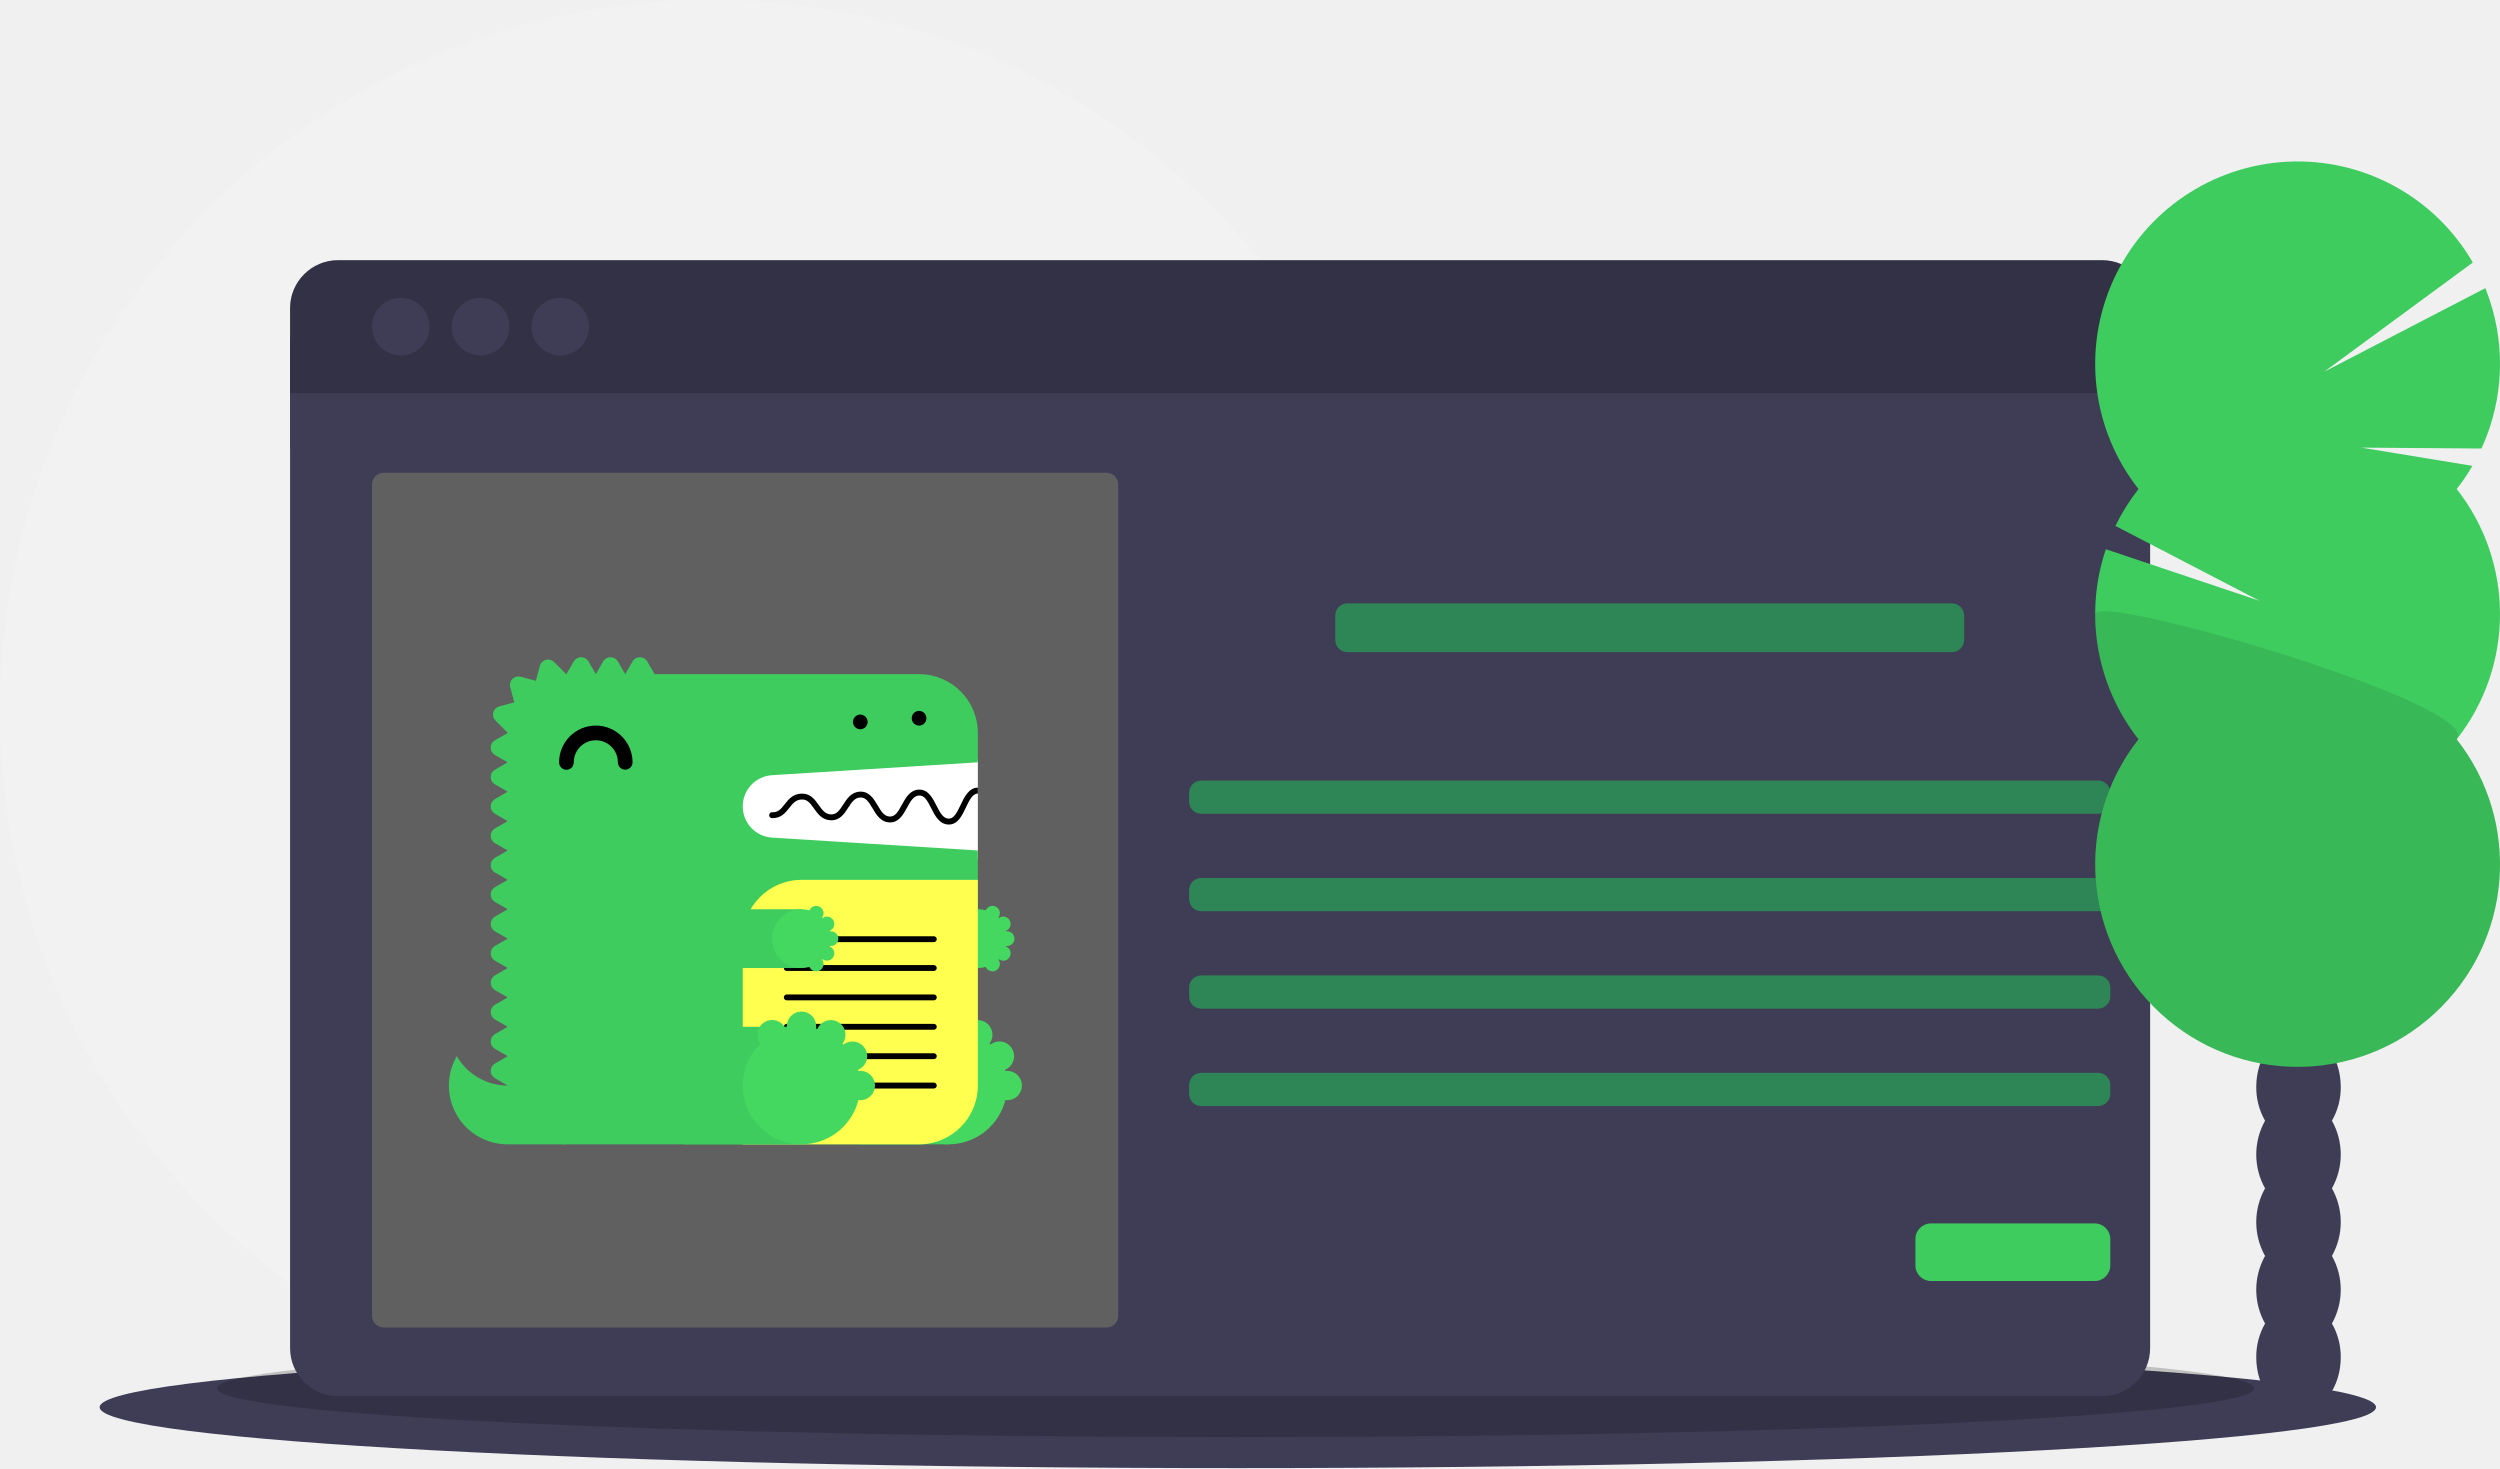
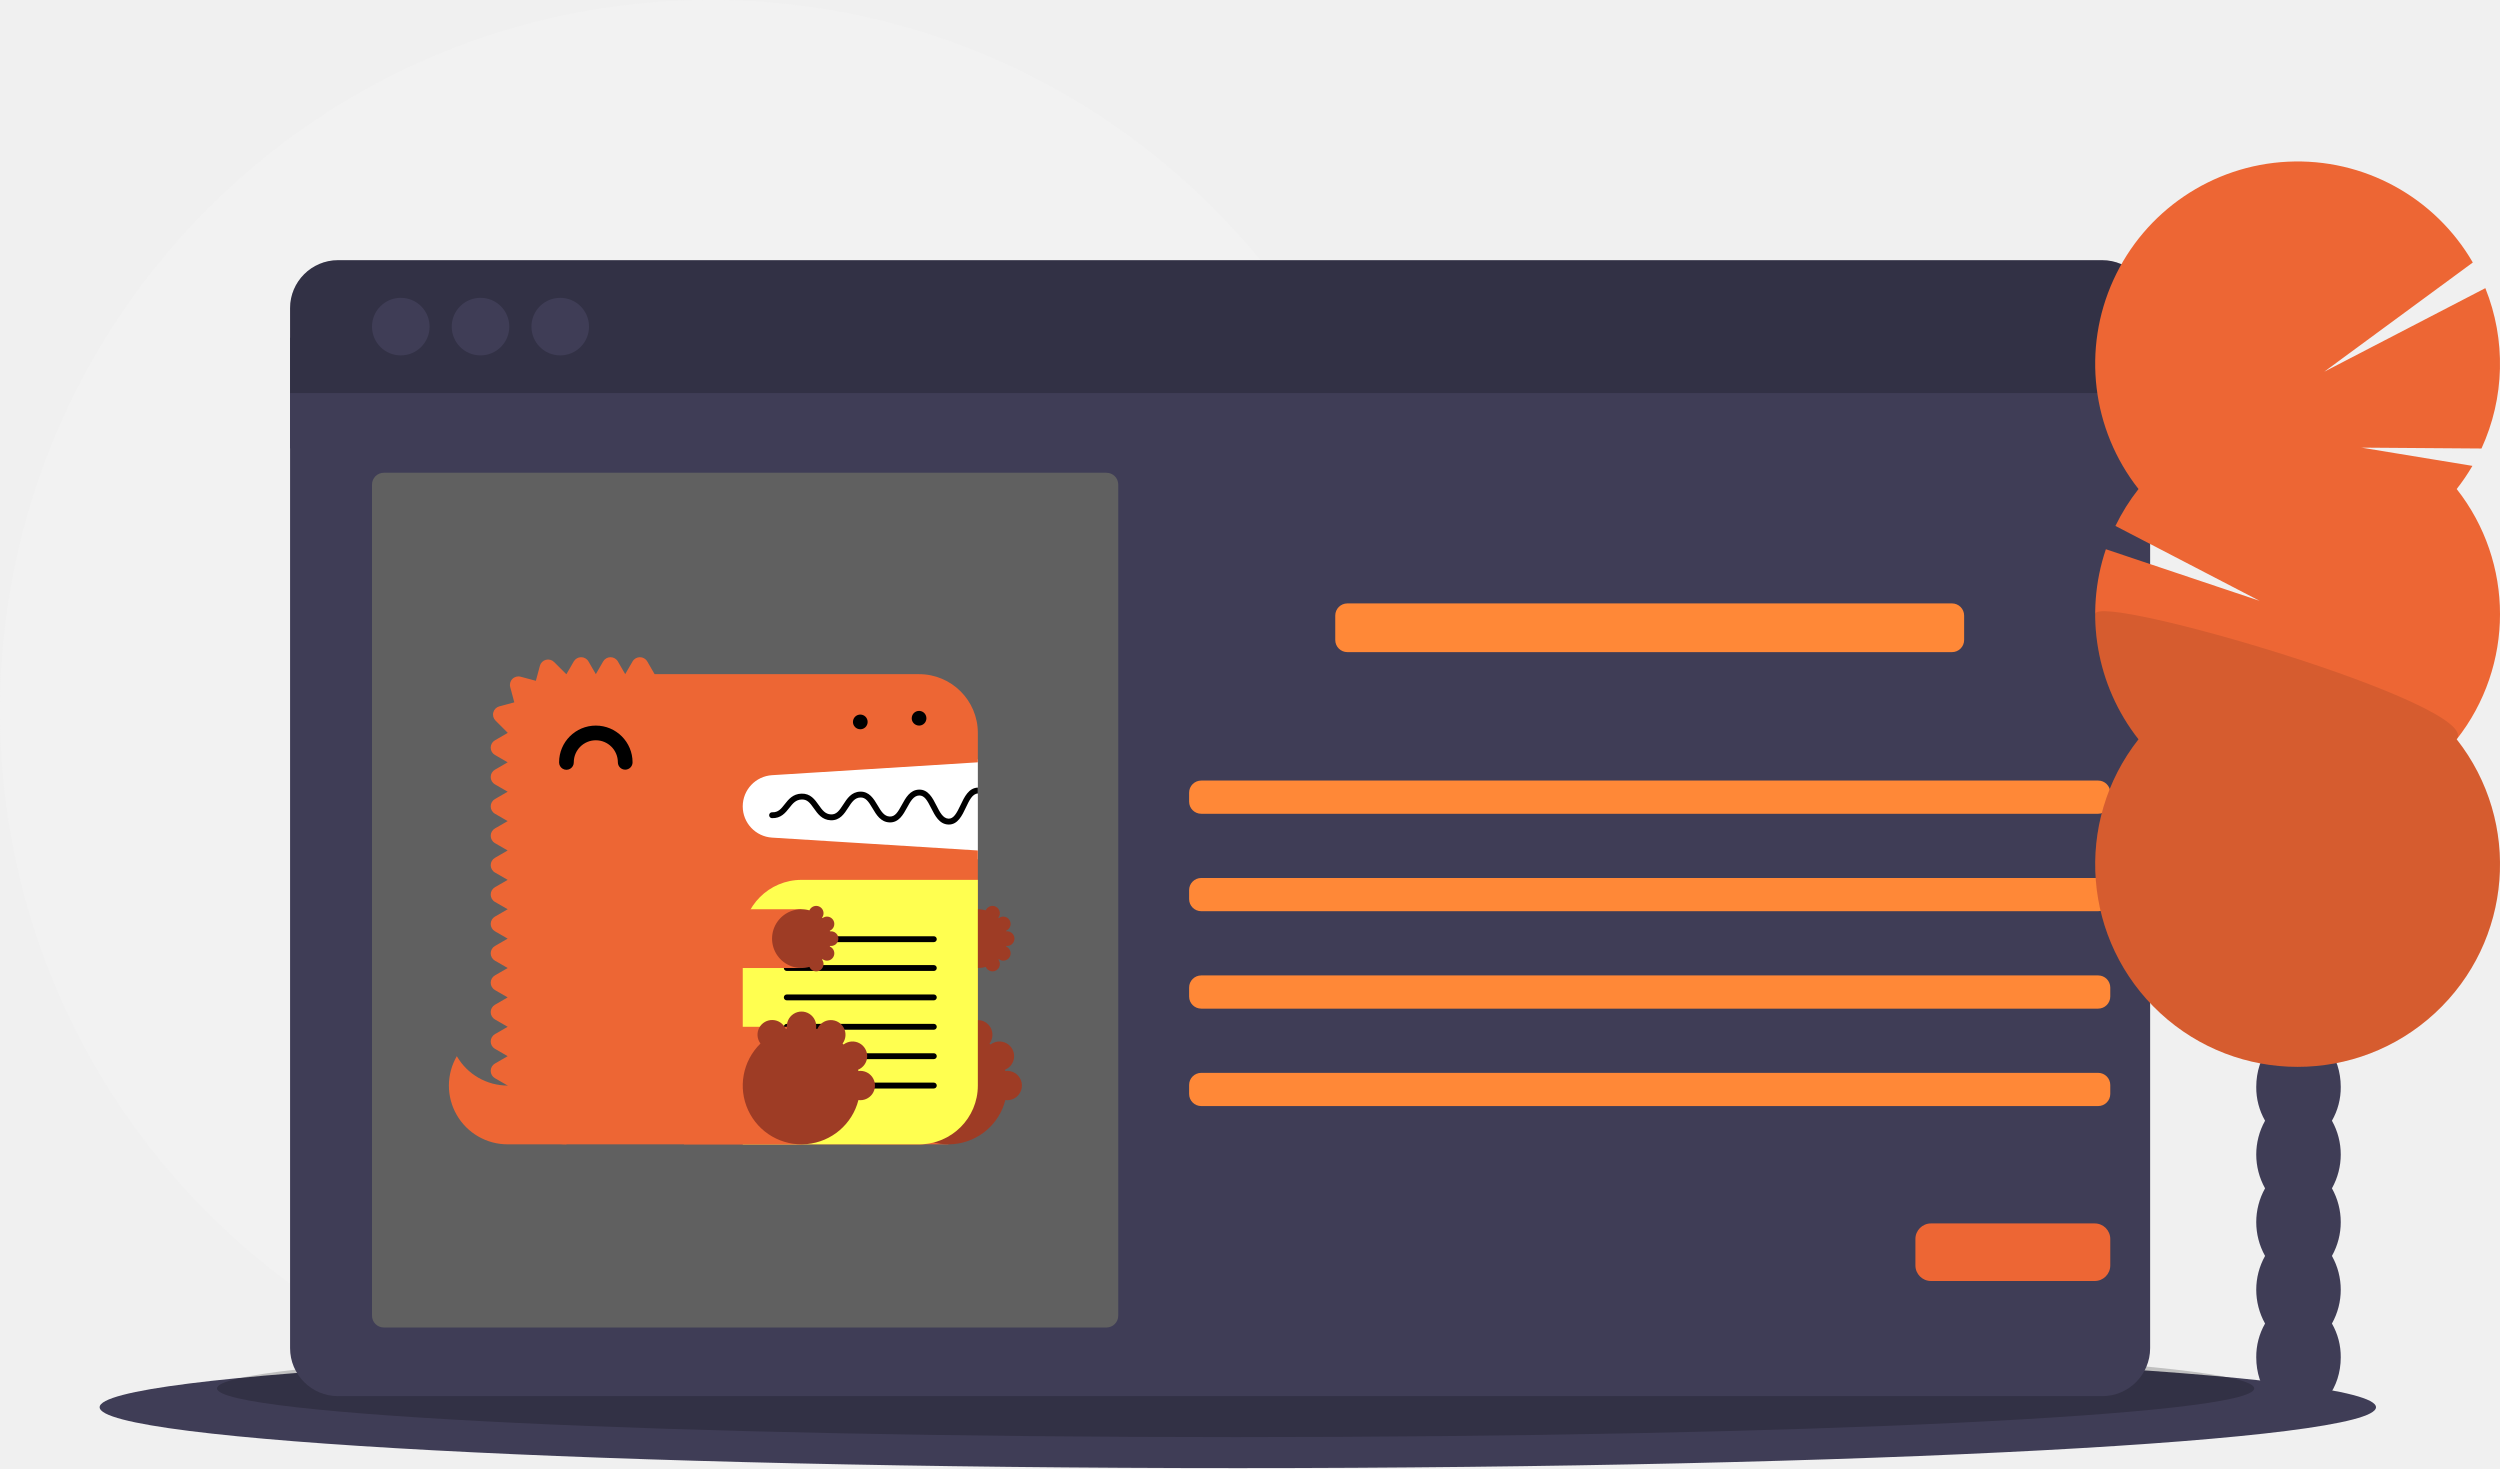
- <svg xmlns="http://www.w3.org/2000/svg" width="1129" height="663" viewBox="0 0 1129 663">
+ <svg xmlns="http://www.w3.org/2000/svg" id="ac356da0-b129-4ca5-aecc-4700531dd101" data-name="Layer 1" width="1129" height="663" viewBox="0 0 1129 663">
  <circle cx="321" cy="321" r="321" fill="#f2f2f2" />
  <ellipse cx="559" cy="635.5" rx="514" ry="27.5" fill="#3f3d56" />
  <ellipse cx="558" cy="627" rx="460" ry="22" opacity="0.2" />
  <rect x="131" y="152.5" width="840" height="50" fill="#3f3d56" />
  <path d="M166.5,727.33A21.67,21.67,0,0,0,188.17,749H984.83A21.67,21.67,0,0,0,1006.5,727.33V296h-840Z" transform="translate(-35.5 -118.5)" fill="#3f3d56" />
  <path d="M984.83,236H188.17A21.67,21.67,0,0,0,166.5,257.67V296h840V257.67A21.67,21.67,0,0,0,984.83,236Z" transform="translate(-35.5 -118.5)" fill="#3f3d56" />
  <path d="M984.83,236H188.17A21.67,21.67,0,0,0,166.5,257.67V296h840V257.67A21.67,21.67,0,0,0,984.83,236Z" transform="translate(-35.5 -118.5)" opacity="0.2" />
  <circle cx="181" cy="147.5" r="13" fill="#3f3d56" />
  <circle cx="217" cy="147.5" r="13" fill="#3f3d56" />
  <circle cx="253" cy="147.5" r="13" fill="#3f3d56" />
  <rect x="168" y="213.5" width="337" height="386" rx="5.335" fill="#606060" />
-   <rect x="603" y="272.5" width="284" height="22" rx="5.476" fill="#2e8555" />
-   <rect x="537" y="352.5" width="416" height="15" rx="5.476" fill="#2e8555" />
-   <rect x="537" y="396.5" width="416" height="15" rx="5.476" fill="#2e8555" />
-   <rect x="537" y="440.5" width="416" height="15" rx="5.476" fill="#2e8555" />
-   <rect x="537" y="484.5" width="416" height="15" rx="5.476" fill="#2e8555" />
-   <rect x="865" y="552.5" width="88" height="26" rx="7.028" fill="#3ecc5f" />
+   <rect x="603" y="272.5" width="284" height="22" rx="5.476" fill="#ff8837" />
+   <rect x="537" y="352.5" width="416" height="15" rx="5.476" fill="#ff8837" />
+   <rect x="537" y="396.5" width="416" height="15" rx="5.476" fill="#ff8837" />
+   <rect x="537" y="440.5" width="416" height="15" rx="5.476" fill="#ff8837" />
+   <rect x="537" y="484.5" width="416" height="15" rx="5.476" fill="#ff8837" />
+   <rect x="865" y="552.5" width="88" height="26" rx="7.028" fill="#ed6634" />
  <path d="M1088.603,624.616a30.114,30.114,0,0,0,3.983-15.266c0-13.797-8.544-24.981-19.083-24.981s-19.083,11.184-19.083,24.981a30.114,30.114,0,0,0,3.983,15.266,31.248,31.248,0,0,0,0,30.532,31.248,31.248,0,0,0,0,30.532,31.248,31.248,0,0,0,0,30.532,30.114,30.114,0,0,0-3.983,15.266c0,13.797,8.544,24.981,19.083,24.981s19.083-11.184,19.083-24.981a30.114,30.114,0,0,0-3.983-15.266,31.248,31.248,0,0,0,0-30.532,31.248,31.248,0,0,0,0-30.532,31.248,31.248,0,0,0,0-30.532Z" transform="translate(-35.5 -118.5)" fill="#3f3d56" />
  <ellipse cx="1038.003" cy="460.318" rx="19.083" ry="24.981" fill="#3f3d56" />
  <ellipse cx="1038.003" cy="429.786" rx="19.083" ry="24.981" fill="#3f3d56" />
-   <path d="M1144.939,339.345a91.611,91.611,0,0,0,7.107-10.461l-50.141-8.235,54.229.403a91.566,91.566,0,0,0,1.746-72.426l-72.754,37.741,67.097-49.321a91.413,91.413,0,1,0-150.971,102.298,91.458,91.458,0,0,0-10.425,16.669l65.087,33.814-69.4-23.292a91.46,91.46,0,0,0,14.738,85.837,91.406,91.406,0,1,0,143.689,0,91.418,91.418,0,0,0,0-113.029Z" transform="translate(-35.5 -118.5)" fill="#3ecc5f" fill-rule="evenodd" />
+   <path d="M1144.939,339.345a91.611,91.611,0,0,0,7.107-10.461l-50.141-8.235,54.229.403a91.566,91.566,0,0,0,1.746-72.426l-72.754,37.741,67.097-49.321a91.413,91.413,0,1,0-150.971,102.298,91.458,91.458,0,0,0-10.425,16.669l65.087,33.814-69.4-23.292a91.46,91.46,0,0,0,14.738,85.837,91.406,91.406,0,1,0,143.689,0,91.418,91.418,0,0,0,0-113.029Z" transform="translate(-35.5 -118.5)" fill="#ed6634" fill-rule="evenodd" />
  <path d="M981.688,395.859a91.013,91.013,0,0,0,19.561,56.514,91.406,91.406,0,1,0,143.689,0C1157.19,436.821,981.688,385.6,981.688,395.859Z" transform="translate(-35.5 -118.5)" opacity="0.1" />
  <path d="M365.62,461.436H477.094v45.12H365.62Z" transform="translate(-35.5 -118.5)" fill="#fff" fill-rule="evenodd" />
-   <path d="M264.763,608.741a26.509,26.509,0,0,1-22.962-13.271,26.51,26.51,0,0,0,22.962,39.812H291.304V608.741Z" transform="translate(-35.5 -118.5)" fill="#3ecc5f" fill-rule="evenodd" />
-   <path d="M384.172,468.571l92.922-5.807V449.493a26.541,26.541,0,0,0-26.541-26.541H331.116l-3.318-5.746a3.83,3.83,0,0,0-6.635,0l-3.318,5.746-3.318-5.746a3.83,3.83,0,0,0-6.635,0l-3.318,5.746L301.257,417.205a3.83,3.83,0,0,0-6.635,0L291.304,422.951c-.029,0-.056.004-.086.004l-5.497-5.495a3.829,3.829,0,0,0-6.407,1.717l-1.817,6.773L270.607,424.103a3.83,3.83,0,0,0-4.691,4.693l1.845,6.891-6.771,1.814a3.832,3.832,0,0,0-1.72,6.41l5.497,5.497c0,.028-.004.056-.004.085l-5.746,3.318a3.83,3.83,0,0,0,0,6.635l5.746,3.318L259.016,466.081a3.83,3.83,0,0,0,0,6.635l5.746,3.318-5.746,3.318a3.83,3.83,0,0,0,0,6.635l5.746,3.318-5.746,3.318a3.83,3.83,0,0,0,0,6.635l5.746,3.318-5.746,3.318a3.83,3.83,0,0,0,0,6.635l5.746,3.318-5.746,3.318a3.83,3.83,0,0,0,0,6.635l5.746,3.318-5.746,3.318a3.83,3.83,0,0,0,0,6.635l5.746,3.318-5.746,3.318a3.83,3.83,0,0,0,0,6.635l5.746,3.318L259.016,558.976a3.83,3.83,0,0,0,0,6.635l5.746,3.318-5.746,3.318a3.83,3.83,0,0,0,0,6.635l5.746,3.318-5.746,3.318a3.83,3.83,0,0,0,0,6.635l5.746,3.318-5.746,3.318a3.83,3.83,0,0,0,0,6.635l5.746,3.318A26.541,26.541,0,0,0,291.304,635.283H450.553A26.541,26.541,0,0,0,477.094,608.741V502.575l-92.922-5.807a14.126,14.126,0,0,1,0-28.198" transform="translate(-35.5 -118.5)" fill="#3ecc5f" fill-rule="evenodd" />
-   <path d="M424.011,635.283h39.812V582.2H424.011Z" transform="translate(-35.5 -118.5)" fill="#3ecc5f" fill-rule="evenodd" />
-   <path d="M490.365,602.106a6.602,6.602,0,0,0-.848.085c-.05-.199-.098-.399-.154-.599A6.627,6.627,0,1,0,482.806,590.21q-.22-.225-.445-.446a6.624,6.624,0,1,0-11.397-6.564c-.196-.056-.394-.102-.591-.153a6.64,6.64,0,1,0-13.101,0c-.196.05-.394.097-.591.153a6.628,6.628,0,1,0-11.397,6.564,26.528,26.528,0,1,0,44.231,25.528,6.621,6.621,0,1,0,.848-13.186" transform="translate(-35.5 -118.5)" fill="#44d860" fill-rule="evenodd" />
-   <path d="M437.282,555.658H477.094V529.117H437.282Z" transform="translate(-35.5 -118.5)" fill="#3ecc5f" fill-rule="evenodd" />
-   <path d="M490.365,545.705a3.318,3.318,0,0,0,0-6.635,3.411,3.411,0,0,0-.423.042c-.027-.1-.049-.199-.077-.299a3.319,3.319,0,0,0-1.278-6.379,3.282,3.282,0,0,0-2.001.687q-.109-.113-.223-.223a3.282,3.282,0,0,0,.671-1.983,3.318,3.318,0,0,0-6.37-1.299,13.271,13.271,0,1,0,0,25.541,3.318,3.318,0,0,0,6.37-1.299,3.282,3.282,0,0,0-.671-1.983q.113-.109.223-.223a3.282,3.282,0,0,0,2.001.687,3.318,3.318,0,0,0,1.278-6.379c.028-.098.05-.199.077-.299a3.413,3.413,0,0,0,.423.042" transform="translate(-35.5 -118.5)" fill="#44d860" fill-rule="evenodd" />
+   <path d="M264.763,608.741a26.509,26.509,0,0,1-22.962-13.271,26.51,26.51,0,0,0,22.962,39.812H291.304V608.741Z" transform="translate(-35.5 -118.5)" fill="#ed6634" fill-rule="evenodd" />
+   <path d="M384.172,468.571l92.922-5.807V449.493a26.541,26.541,0,0,0-26.541-26.541H331.116l-3.318-5.746a3.83,3.83,0,0,0-6.635,0l-3.318,5.746-3.318-5.746a3.83,3.83,0,0,0-6.635,0l-3.318,5.746L301.257,417.205a3.83,3.83,0,0,0-6.635,0L291.304,422.951c-.029,0-.056.004-.086.004l-5.497-5.495a3.829,3.829,0,0,0-6.407,1.717l-1.817,6.773L270.607,424.103a3.83,3.83,0,0,0-4.691,4.693l1.845,6.891-6.771,1.814a3.832,3.832,0,0,0-1.72,6.41l5.497,5.497c0,.028-.004.056-.004.085l-5.746,3.318a3.83,3.83,0,0,0,0,6.635l5.746,3.318L259.016,466.081a3.83,3.83,0,0,0,0,6.635l5.746,3.318-5.746,3.318a3.83,3.83,0,0,0,0,6.635l5.746,3.318-5.746,3.318a3.83,3.83,0,0,0,0,6.635l5.746,3.318-5.746,3.318a3.83,3.83,0,0,0,0,6.635l5.746,3.318-5.746,3.318a3.83,3.83,0,0,0,0,6.635l5.746,3.318-5.746,3.318a3.83,3.83,0,0,0,0,6.635l5.746,3.318-5.746,3.318a3.83,3.83,0,0,0,0,6.635l5.746,3.318L259.016,558.976a3.83,3.83,0,0,0,0,6.635l5.746,3.318-5.746,3.318a3.83,3.83,0,0,0,0,6.635l5.746,3.318-5.746,3.318a3.83,3.83,0,0,0,0,6.635l5.746,3.318-5.746,3.318a3.83,3.83,0,0,0,0,6.635l5.746,3.318A26.541,26.541,0,0,0,291.304,635.283H450.553A26.541,26.541,0,0,0,477.094,608.741V502.575l-92.922-5.807a14.126,14.126,0,0,1,0-28.198" transform="translate(-35.5 -118.5)" fill="#ed6634" fill-rule="evenodd" />
+   <path d="M424.011,635.283h39.812V582.2H424.011Z" transform="translate(-35.5 -118.5)" fill="#ed6634" fill-rule="evenodd" />
+   <path d="M490.365,602.106a6.602,6.602,0,0,0-.848.085c-.05-.199-.098-.399-.154-.599A6.627,6.627,0,1,0,482.806,590.21q-.22-.225-.445-.446a6.624,6.624,0,1,0-11.397-6.564c-.196-.056-.394-.102-.591-.153a6.64,6.64,0,1,0-13.101,0c-.196.05-.394.097-.591.153a6.628,6.628,0,1,0-11.397,6.564,26.528,26.528,0,1,0,44.231,25.528,6.621,6.621,0,1,0,.848-13.186" transform="translate(-35.5 -118.5)" fill="#9e3c25" fill-rule="evenodd" />
+   <path d="M437.282,555.658H477.094V529.117H437.282Z" transform="translate(-35.5 -118.5)" fill="#ed6634" fill-rule="evenodd" />
+   <path d="M490.365,545.705a3.318,3.318,0,0,0,0-6.635,3.411,3.411,0,0,0-.423.042c-.027-.1-.049-.199-.077-.299a3.319,3.319,0,0,0-1.278-6.379,3.282,3.282,0,0,0-2.001.687q-.109-.113-.223-.223a3.282,3.282,0,0,0,.671-1.983,3.318,3.318,0,0,0-6.37-1.299,13.271,13.271,0,1,0,0,25.541,3.318,3.318,0,0,0,6.37-1.299,3.282,3.282,0,0,0-.671-1.983q.113-.109.223-.223a3.282,3.282,0,0,0,2.001.687,3.318,3.318,0,0,0,1.278-6.379c.028-.098.05-.199.077-.299a3.413,3.413,0,0,0,.423.042" transform="translate(-35.5 -118.5)" fill="#9e3c25" fill-rule="evenodd" />
  <path d="M317.845,466.081a3.318,3.318,0,0,1-3.318-3.318,9.953,9.953,0,1,0-19.906,0,3.318,3.318,0,1,1-6.635,0,16.588,16.588,0,1,1,33.177,0,3.318,3.318,0,0,1-3.318,3.318" transform="translate(-35.5 -118.5)" fill-rule="evenodd" />
  <path d="M370.928,635.283h79.624A26.541,26.541,0,0,0,477.094,608.741v-92.895H397.47a26.541,26.541,0,0,0-26.541,26.541Z" transform="translate(-35.5 -118.5)" fill="#ffff50" fill-rule="evenodd" />
  <path d="M457.214,556.985H390.808a1.327,1.327,0,0,1,0-2.654h66.407a1.327,1.327,0,0,1,0,2.654m0,26.541H390.808a1.327,1.327,0,1,1,0-2.654h66.407a1.327,1.327,0,0,1,0,2.654m0,26.541H390.808a1.327,1.327,0,1,1,0-2.654h66.407a1.327,1.327,0,0,1,0,2.654m0-66.107H390.808a1.327,1.327,0,0,1,0-2.654h66.407a1.327,1.327,0,0,1,0,2.654m0,26.295H390.808a1.327,1.327,0,0,1,0-2.654h66.407a1.327,1.327,0,0,1,0,2.654m0,26.541H390.808a1.327,1.327,0,0,1,0-2.654h66.407a1.327,1.327,0,0,1,0,2.654M477.094,474.191c-.016,0-.029-.008-.045-.007-4.101.139-6.041,4.241-7.753,7.86-1.786,3.782-3.168,6.241-5.432,6.167-2.507-.09-3.94-2.922-5.458-5.919-1.744-3.442-3.734-7.347-7.913-7.201-4.042.138-5.989,3.708-7.706,6.857-1.827,3.355-3.071,5.395-5.469,5.3-2.557-.093-3.916-2.395-5.489-5.06-1.753-2.967-3.78-6.304-7.878-6.189-3.973.137-5.925,3.165-7.648,5.839-1.822,2.827-3.099,4.549-5.527,4.447-2.618-.093-3.971-2.004-5.535-4.216-1.757-2.486-3.737-5.299-7.823-5.162-3.886.133-5.838,2.614-7.559,4.801-1.635,2.076-2.912,3.718-5.612,3.615a1.328,1.328,0,1,0-.096,2.654c4.004.134,6.032-2.389,7.793-4.628,1.562-1.985,2.91-3.699,5.564-3.789,2.556-.109,3.754,1.48,5.567,4.041,1.721,2.434,3.675,5.194,7.605,5.336,4.118.138,6.099-2.939,7.854-5.663,1.569-2.434,2.922-4.535,5.507-4.624,2.379-.089,3.675,1.792,5.501,4.885,1.721,2.916,3.671,6.219,7.68,6.365,4.147.143,6.15-3.477,7.895-6.682,1.512-2.771,2.938-5.388,5.466-5.476,2.379-.056,3.62,2.117,5.456,5.746,1.715,3.388,3.659,7.226,7.73,7.373l.224.004c4.066,0,5.996-4.081,7.704-7.689,1.512-3.198,2.942-6.211,5.397-6.334Z" transform="translate(-35.5 -118.5)" fill-rule="evenodd" />
-   <path d="M344.387,635.283h53.083V582.2H344.387Z" transform="translate(-35.5 -118.5)" fill="#3ecc5f" fill-rule="evenodd" />
-   <path d="M424.011,602.106a6.602,6.602,0,0,0-.848.085c-.05-.199-.098-.399-.154-.599A6.627,6.627,0,1,0,416.452,590.21q-.22-.225-.445-.446a6.624,6.624,0,1,0-11.397-6.564c-.196-.056-.394-.102-.591-.153a6.64,6.64,0,1,0-13.101,0c-.196.05-.394.097-.591.153a6.628,6.628,0,1,0-11.397,6.564,26.528,26.528,0,1,0,44.231,25.528,6.621,6.621,0,1,0,.848-13.186" transform="translate(-35.5 -118.5)" fill="#44d860" fill-rule="evenodd" />
-   <path d="M344.387,555.658h53.083V529.117H344.387Z" transform="translate(-35.5 -118.5)" fill="#3ecc5f" fill-rule="evenodd" />
-   <path d="M410.74,545.705a3.318,3.318,0,1,0,0-6.635,3.411,3.411,0,0,0-.423.042c-.027-.1-.049-.199-.077-.299a3.319,3.319,0,0,0-1.278-6.379,3.282,3.282,0,0,0-2.001.687q-.109-.113-.223-.223a3.282,3.282,0,0,0,.671-1.983,3.318,3.318,0,0,0-6.37-1.299,13.271,13.271,0,1,0,0,25.541,3.318,3.318,0,0,0,6.37-1.299,3.282,3.282,0,0,0-.671-1.983q.113-.109.223-.223a3.282,3.282,0,0,0,2.001.687,3.318,3.318,0,0,0,1.278-6.379c.028-.098.05-.199.077-.299a3.413,3.413,0,0,0,.423.042" transform="translate(-35.5 -118.5)" fill="#44d860" fill-rule="evenodd" />
+   <path d="M344.387,635.283h53.083V582.2H344.387Z" transform="translate(-35.5 -118.5)" fill="#ed6634" fill-rule="evenodd" />
+   <path d="M424.011,602.106a6.602,6.602,0,0,0-.848.085c-.05-.199-.098-.399-.154-.599A6.627,6.627,0,1,0,416.452,590.21q-.22-.225-.445-.446a6.624,6.624,0,1,0-11.397-6.564c-.196-.056-.394-.102-.591-.153a6.64,6.64,0,1,0-13.101,0c-.196.05-.394.097-.591.153a6.628,6.628,0,1,0-11.397,6.564,26.528,26.528,0,1,0,44.231,25.528,6.621,6.621,0,1,0,.848-13.186" transform="translate(-35.5 -118.5)" fill="#9e3c25" fill-rule="evenodd" />
+   <path d="M344.387,555.658h53.083V529.117H344.387Z" transform="translate(-35.5 -118.5)" fill="#ed6634" fill-rule="evenodd" />
+   <path d="M410.74,545.705a3.318,3.318,0,1,0,0-6.635,3.411,3.411,0,0,0-.423.042c-.027-.1-.049-.199-.077-.299a3.319,3.319,0,0,0-1.278-6.379,3.282,3.282,0,0,0-2.001.687q-.109-.113-.223-.223a3.282,3.282,0,0,0,.671-1.983,3.318,3.318,0,0,0-6.37-1.299,13.271,13.271,0,1,0,0,25.541,3.318,3.318,0,0,0,6.37-1.299,3.282,3.282,0,0,0-.671-1.983q.113-.109.223-.223a3.282,3.282,0,0,0,2.001.687,3.318,3.318,0,0,0,1.278-6.379c.028-.098.05-.199.077-.299a3.413,3.413,0,0,0,.423.042" transform="translate(-35.5 -118.5)" fill="#9e3c25" fill-rule="evenodd" />
  <path d="M424.011,447.834a3.603,3.603,0,0,1-.65-.066,3.344,3.344,0,0,1-.624-.186,3.447,3.447,0,0,1-.572-.305,5.027,5.027,0,0,1-.504-.411,3.887,3.887,0,0,1-.41-.504,3.275,3.275,0,0,1-.557-1.845,3.602,3.602,0,0,1,.066-.65,3.826,3.826,0,0,1,.184-.624,3.489,3.489,0,0,1,.307-.571,3.197,3.197,0,0,1,.914-.916,3.447,3.447,0,0,1,.572-.305,3.344,3.344,0,0,1,.624-.186,3.069,3.069,0,0,1,1.301,0,3.223,3.223,0,0,1,1.194.491,5.028,5.028,0,0,1,.504.411,4.88,4.88,0,0,1,.411.504,3.382,3.382,0,0,1,.305.571,3.478,3.478,0,0,1,.252,1.274A3.364,3.364,0,0,1,426.36,446.865a5.027,5.027,0,0,1-.504.411,3.306,3.306,0,0,1-1.845.557m26.541-1.659a3.388,3.388,0,0,1-2.35-.969,5.042,5.042,0,0,1-.41-.504,3.275,3.275,0,0,1-.557-1.845,3.387,3.387,0,0,1,.967-2.349,5.026,5.026,0,0,1,.504-.411,3.447,3.447,0,0,1,.572-.305,3.343,3.343,0,0,1,.624-.186,3.07,3.07,0,0,1,1.301,0,3.224,3.224,0,0,1,1.194.491,5.026,5.026,0,0,1,.504.411,3.388,3.388,0,0,1,.969,2.349,3.726,3.726,0,0,1-.066.65,3.374,3.374,0,0,1-.186.624,4.715,4.715,0,0,1-.305.571,4.88,4.88,0,0,1-.411.504,5.026,5.026,0,0,1-.504.411,3.305,3.305,0,0,1-1.845.557" transform="translate(-35.5 -118.5)" fill-rule="evenodd" />
</svg>
